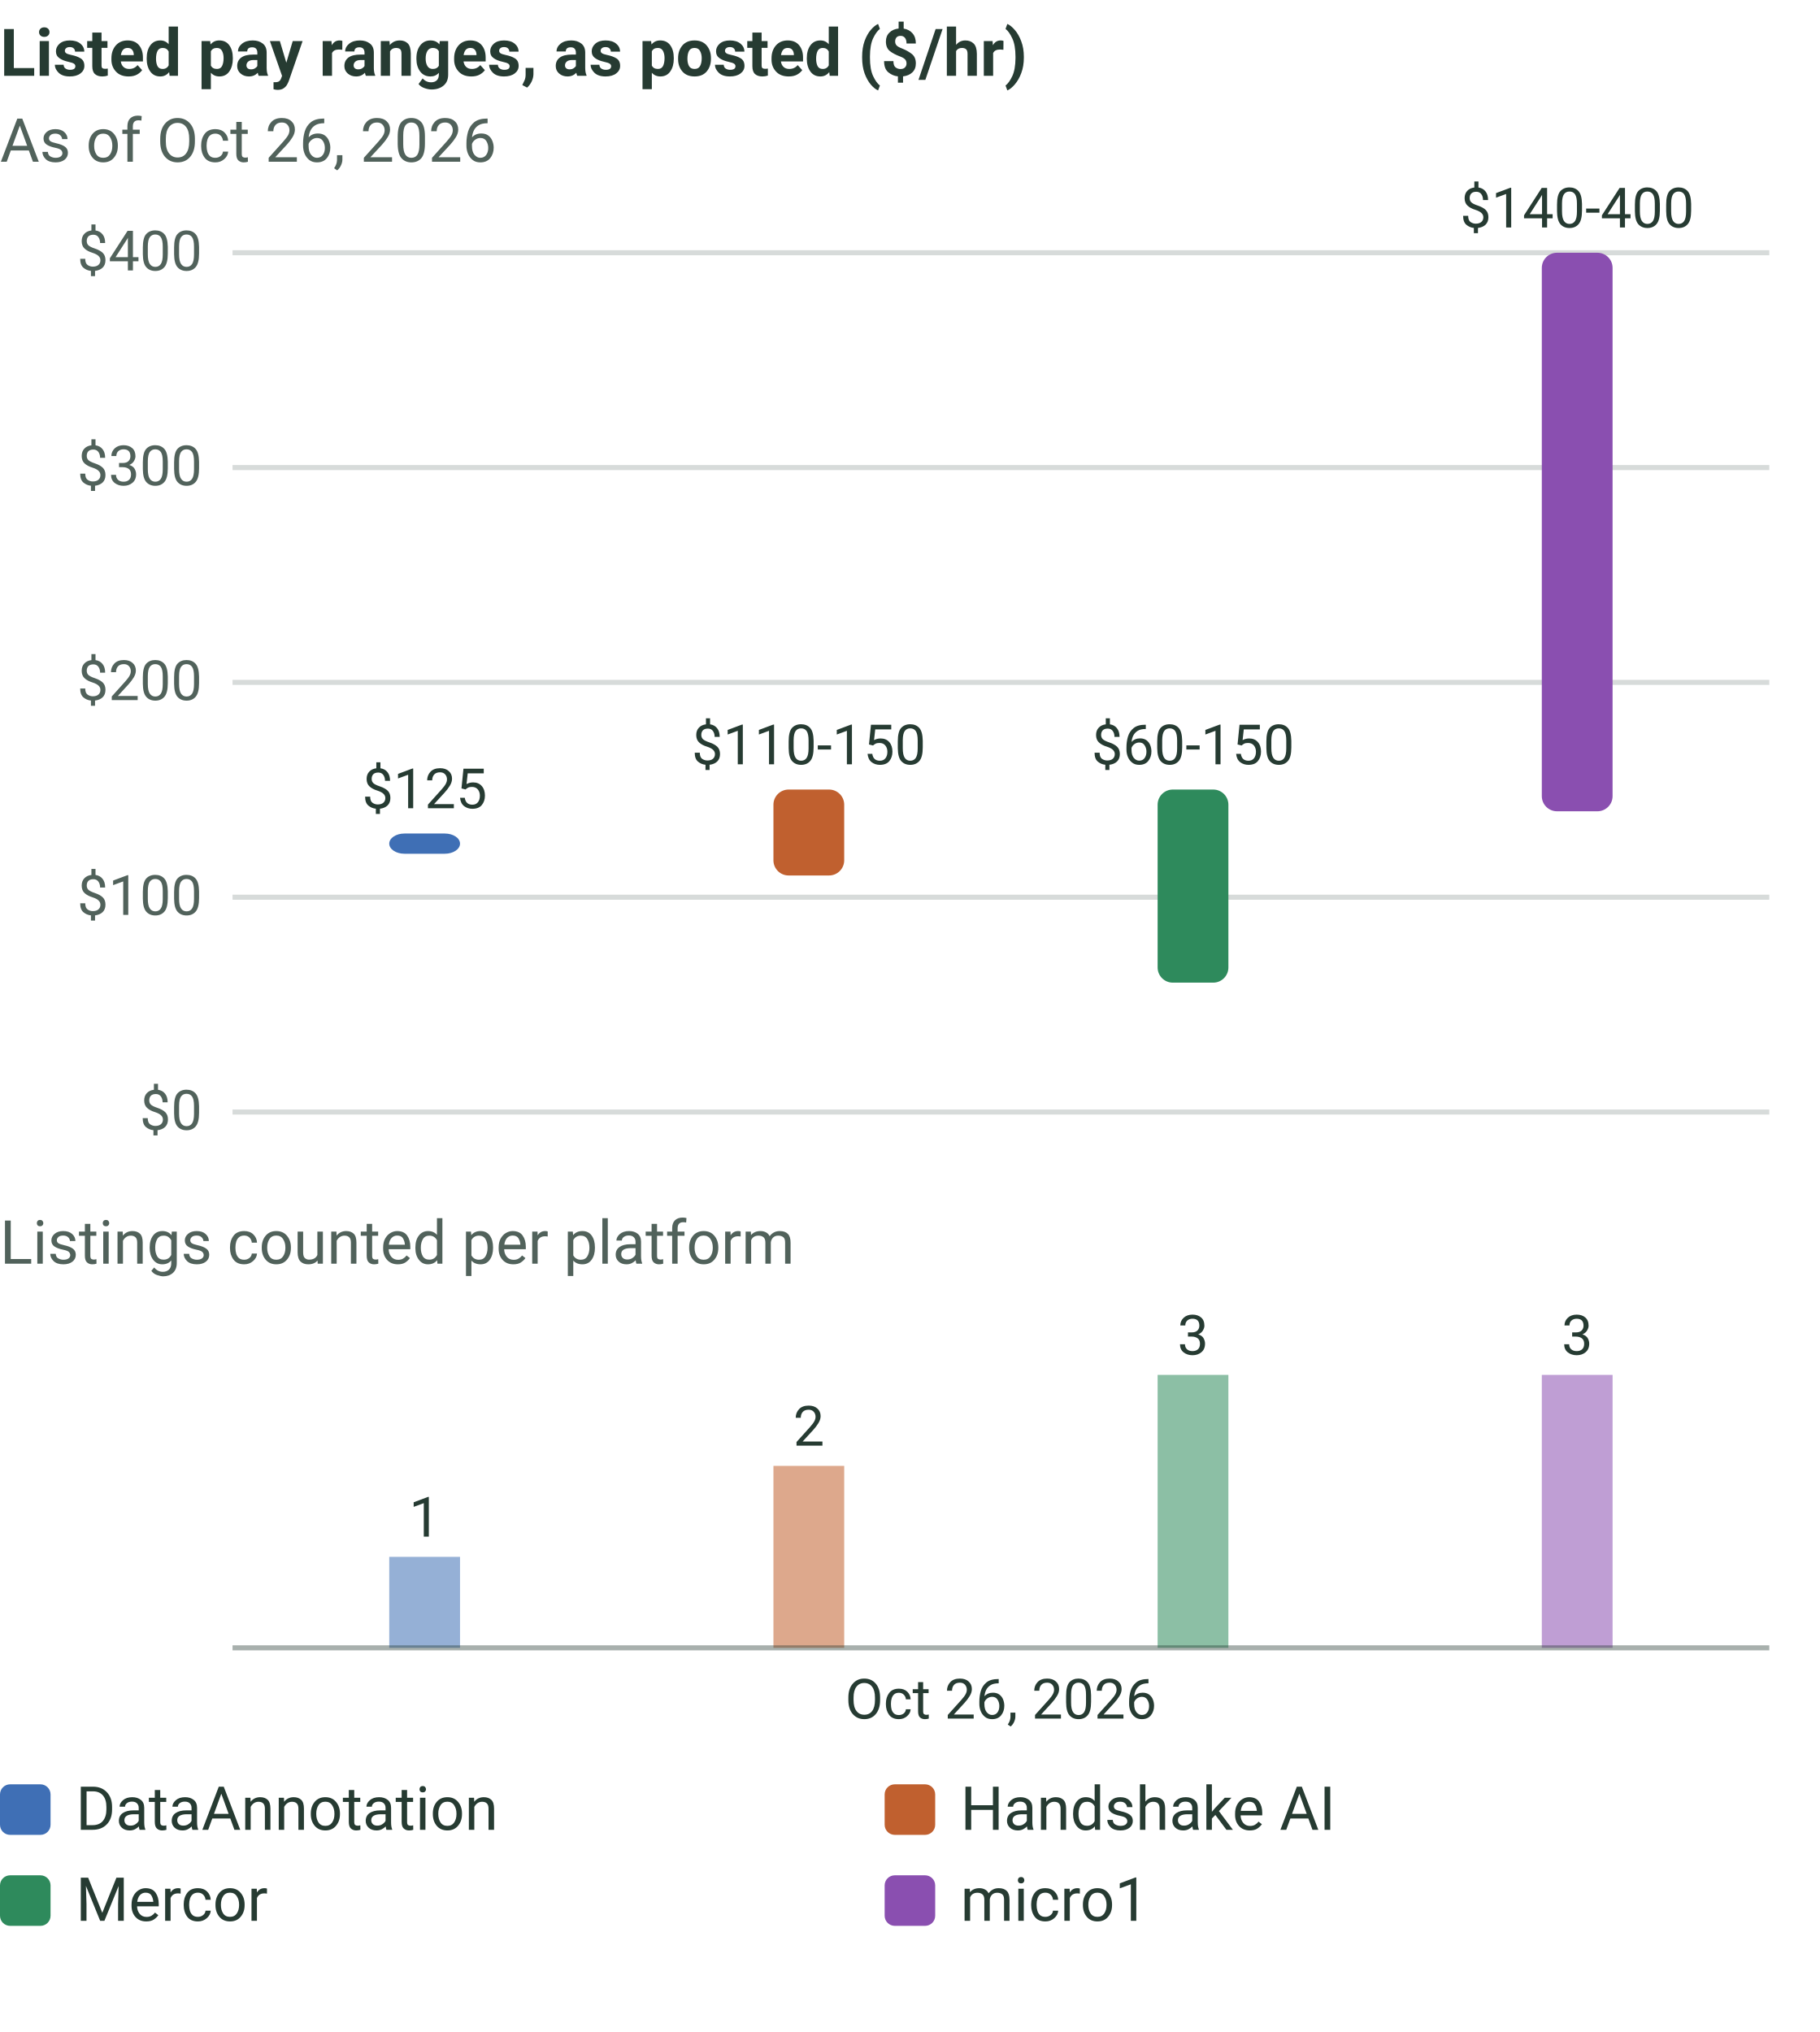
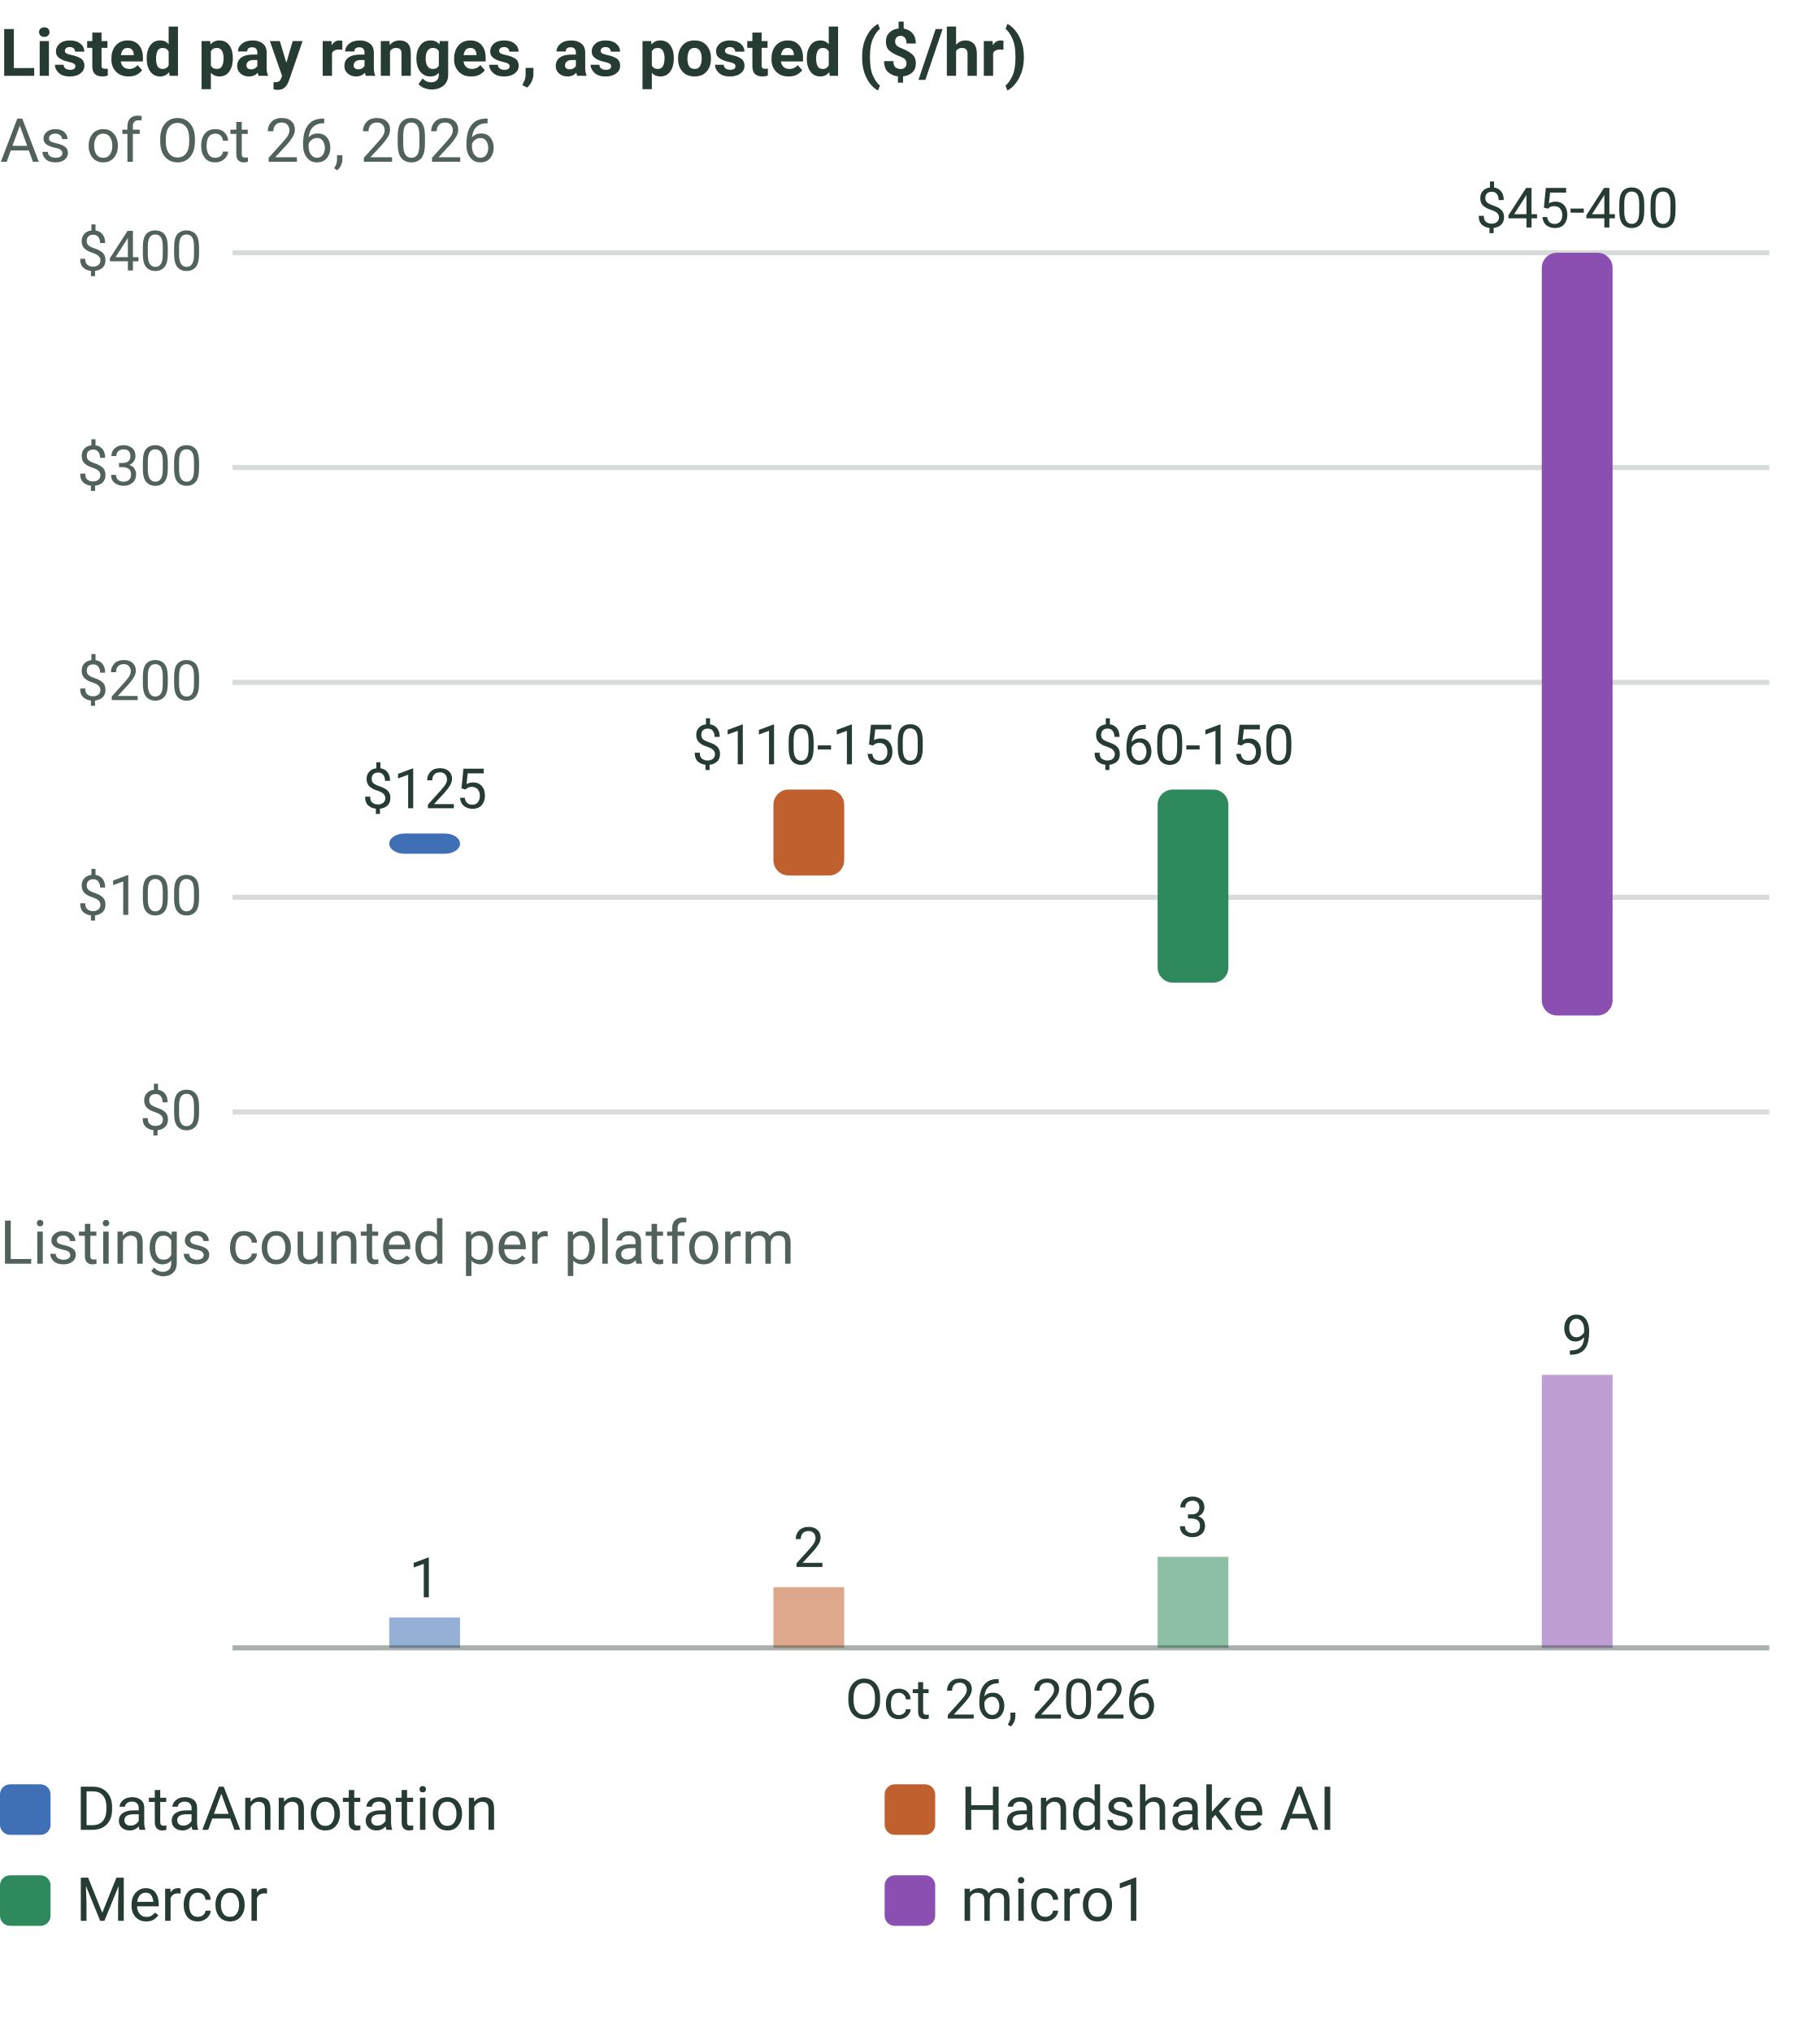
<svg xmlns="http://www.w3.org/2000/svg" class="pt-chart-svg" viewBox="0 0 360 402" width="100%" role="img" aria-labelledby="ptc-law-title ptc-law-desc" preserveAspectRatio="xMinYMin meet" font-family="system-ui, -apple-system, Segoe UI, Roboto, sans-serif" font-size="12" style="max-width:360px;height:auto;color:#263b32;background:#fffdf6">
  <text x="0" y="15" font-weight="700" font-size="13" fill="currentColor">Listed pay ranges, as posted ($/hr)</text>
  <text x="0" y="32" font-size="12" fill="currentColor" opacity=".8">As of Oct 26, 2026</text>
  <line x1="46" x2="350" y1="220.0" y2="220.0" stroke="currentColor" stroke-opacity=".18" />
  <text x="40" y="223.5" text-anchor="end" font-size="11" fill="currentColor" opacity=".8">$0</text>
  <line x1="46" x2="350" y1="177.5" y2="177.5" stroke="currentColor" stroke-opacity=".18" />
  <text x="40" y="181.0" text-anchor="end" font-size="11" fill="currentColor" opacity=".8">$100</text>
  <line x1="46" x2="350" y1="135.0" y2="135.0" stroke="currentColor" stroke-opacity=".18" />
  <text x="40" y="138.5" text-anchor="end" font-size="11" fill="currentColor" opacity=".8">$200</text>
  <line x1="46" x2="350" y1="92.5" y2="92.5" stroke="currentColor" stroke-opacity=".18" />
  <text x="40" y="96.0" text-anchor="end" font-size="11" fill="currentColor" opacity=".8">$300</text>
  <line x1="46" x2="350" y1="50.0" y2="50.0" stroke="currentColor" stroke-opacity=".18" />
  <text x="40" y="53.5" text-anchor="end" font-size="11" fill="currentColor" opacity=".8">$400</text>
  <rect x="77.0" y="164.9" width="14.0" height="4.0" rx="3" fill="#3f6fb5" />
  <text x="84.0" y="159.9" text-anchor="middle" font-size="11" fill="currentColor">$125</text>
-   <rect x="77.0" y="308.0" width="14.0" height="18.0" fill="#3f6fb5" fill-opacity=".55" />
-   <text x="84.0" y="304.0" text-anchor="middle" font-size="11" fill="currentColor">1</text>
+   <rect x="77.0" y="320.0" width="14.0" height="6.0" fill="#3f6fb5" fill-opacity=".55" />
+   <text x="84.0" y="316.0" text-anchor="middle" font-size="11" fill="currentColor">1</text>
  <rect x="153.0" y="156.2" width="14.0" height="17.0" rx="3" fill="#c0602f" />
  <text x="160.0" y="151.2" text-anchor="middle" font-size="11" fill="currentColor">$110-150</text>
-   <rect x="153.0" y="290.0" width="14.0" height="36.0" fill="#c0602f" fill-opacity=".55" />
-   <text x="160.0" y="286.0" text-anchor="middle" font-size="11" fill="currentColor">2</text>
+   <rect x="153.0" y="314.0" width="14.0" height="12.0" fill="#c0602f" fill-opacity=".55" />
+   <text x="160.0" y="310.0" text-anchor="middle" font-size="11" fill="currentColor">2</text>
  <rect x="229.0" y="156.2" width="14.0" height="38.2" rx="3" fill="#2e8a5c" />
  <text x="236.0" y="151.2" text-anchor="middle" font-size="11" fill="currentColor">$60-150</text>
-   <rect x="229.0" y="272.0" width="14.0" height="54.0" fill="#2e8a5c" fill-opacity=".55" />
-   <text x="236.0" y="268.0" text-anchor="middle" font-size="11" fill="currentColor">3</text>
-   <rect x="305.0" y="50.0" width="14.0" height="110.5" rx="3" fill="#8a4fb0" />
-   <text x="312.0" y="45.0" text-anchor="middle" font-size="11" fill="currentColor">$140-400</text>
+   <rect x="229.0" y="308.0" width="14.0" height="18.0" fill="#2e8a5c" fill-opacity=".55" />
+   <text x="236.0" y="304.0" text-anchor="middle" font-size="11" fill="currentColor">3</text>
+   <rect x="305.0" y="50.0" width="14.0" height="150.9" rx="3" fill="#8a4fb0" />
+   <text x="312.0" y="45.0" text-anchor="middle" font-size="11" fill="currentColor">$45-400</text>
  <rect x="305.0" y="272.0" width="14.0" height="54.0" fill="#8a4fb0" fill-opacity=".55" />
-   <text x="312.0" y="268.0" text-anchor="middle" font-size="11" fill="currentColor">3</text>
+   <text x="312.0" y="268.0" text-anchor="middle" font-size="11" fill="currentColor">9</text>
  <text x="198.0" y="340" text-anchor="middle" font-size="11" fill="currentColor">Oct 26, 2026</text>
  <line x1="46" x2="350" y1="326" y2="326" stroke="currentColor" stroke-opacity=".4" />
  <text x="0" y="250" font-size="12" fill="currentColor" opacity=".8">Listings counted per platform</text>
  <rect x="0" y="353" width="10" height="10" rx="2" fill="#3f6fb5" />
  <text x="15" y="362" font-size="12" fill="currentColor">DataAnnotation</text>
  <rect x="175" y="353" width="10" height="10" rx="2" fill="#c0602f" />
  <text x="190" y="362" font-size="12" fill="currentColor">Handshake AI</text>
  <rect x="0" y="371" width="10" height="10" rx="2" fill="#2e8a5c" />
  <text x="15" y="380" font-size="12" fill="currentColor">Mercor</text>
  <rect x="175" y="371" width="10" height="10" rx="2" fill="#8a4fb0" />
  <text x="190" y="380" font-size="12" fill="currentColor">micro1</text>
</svg>
